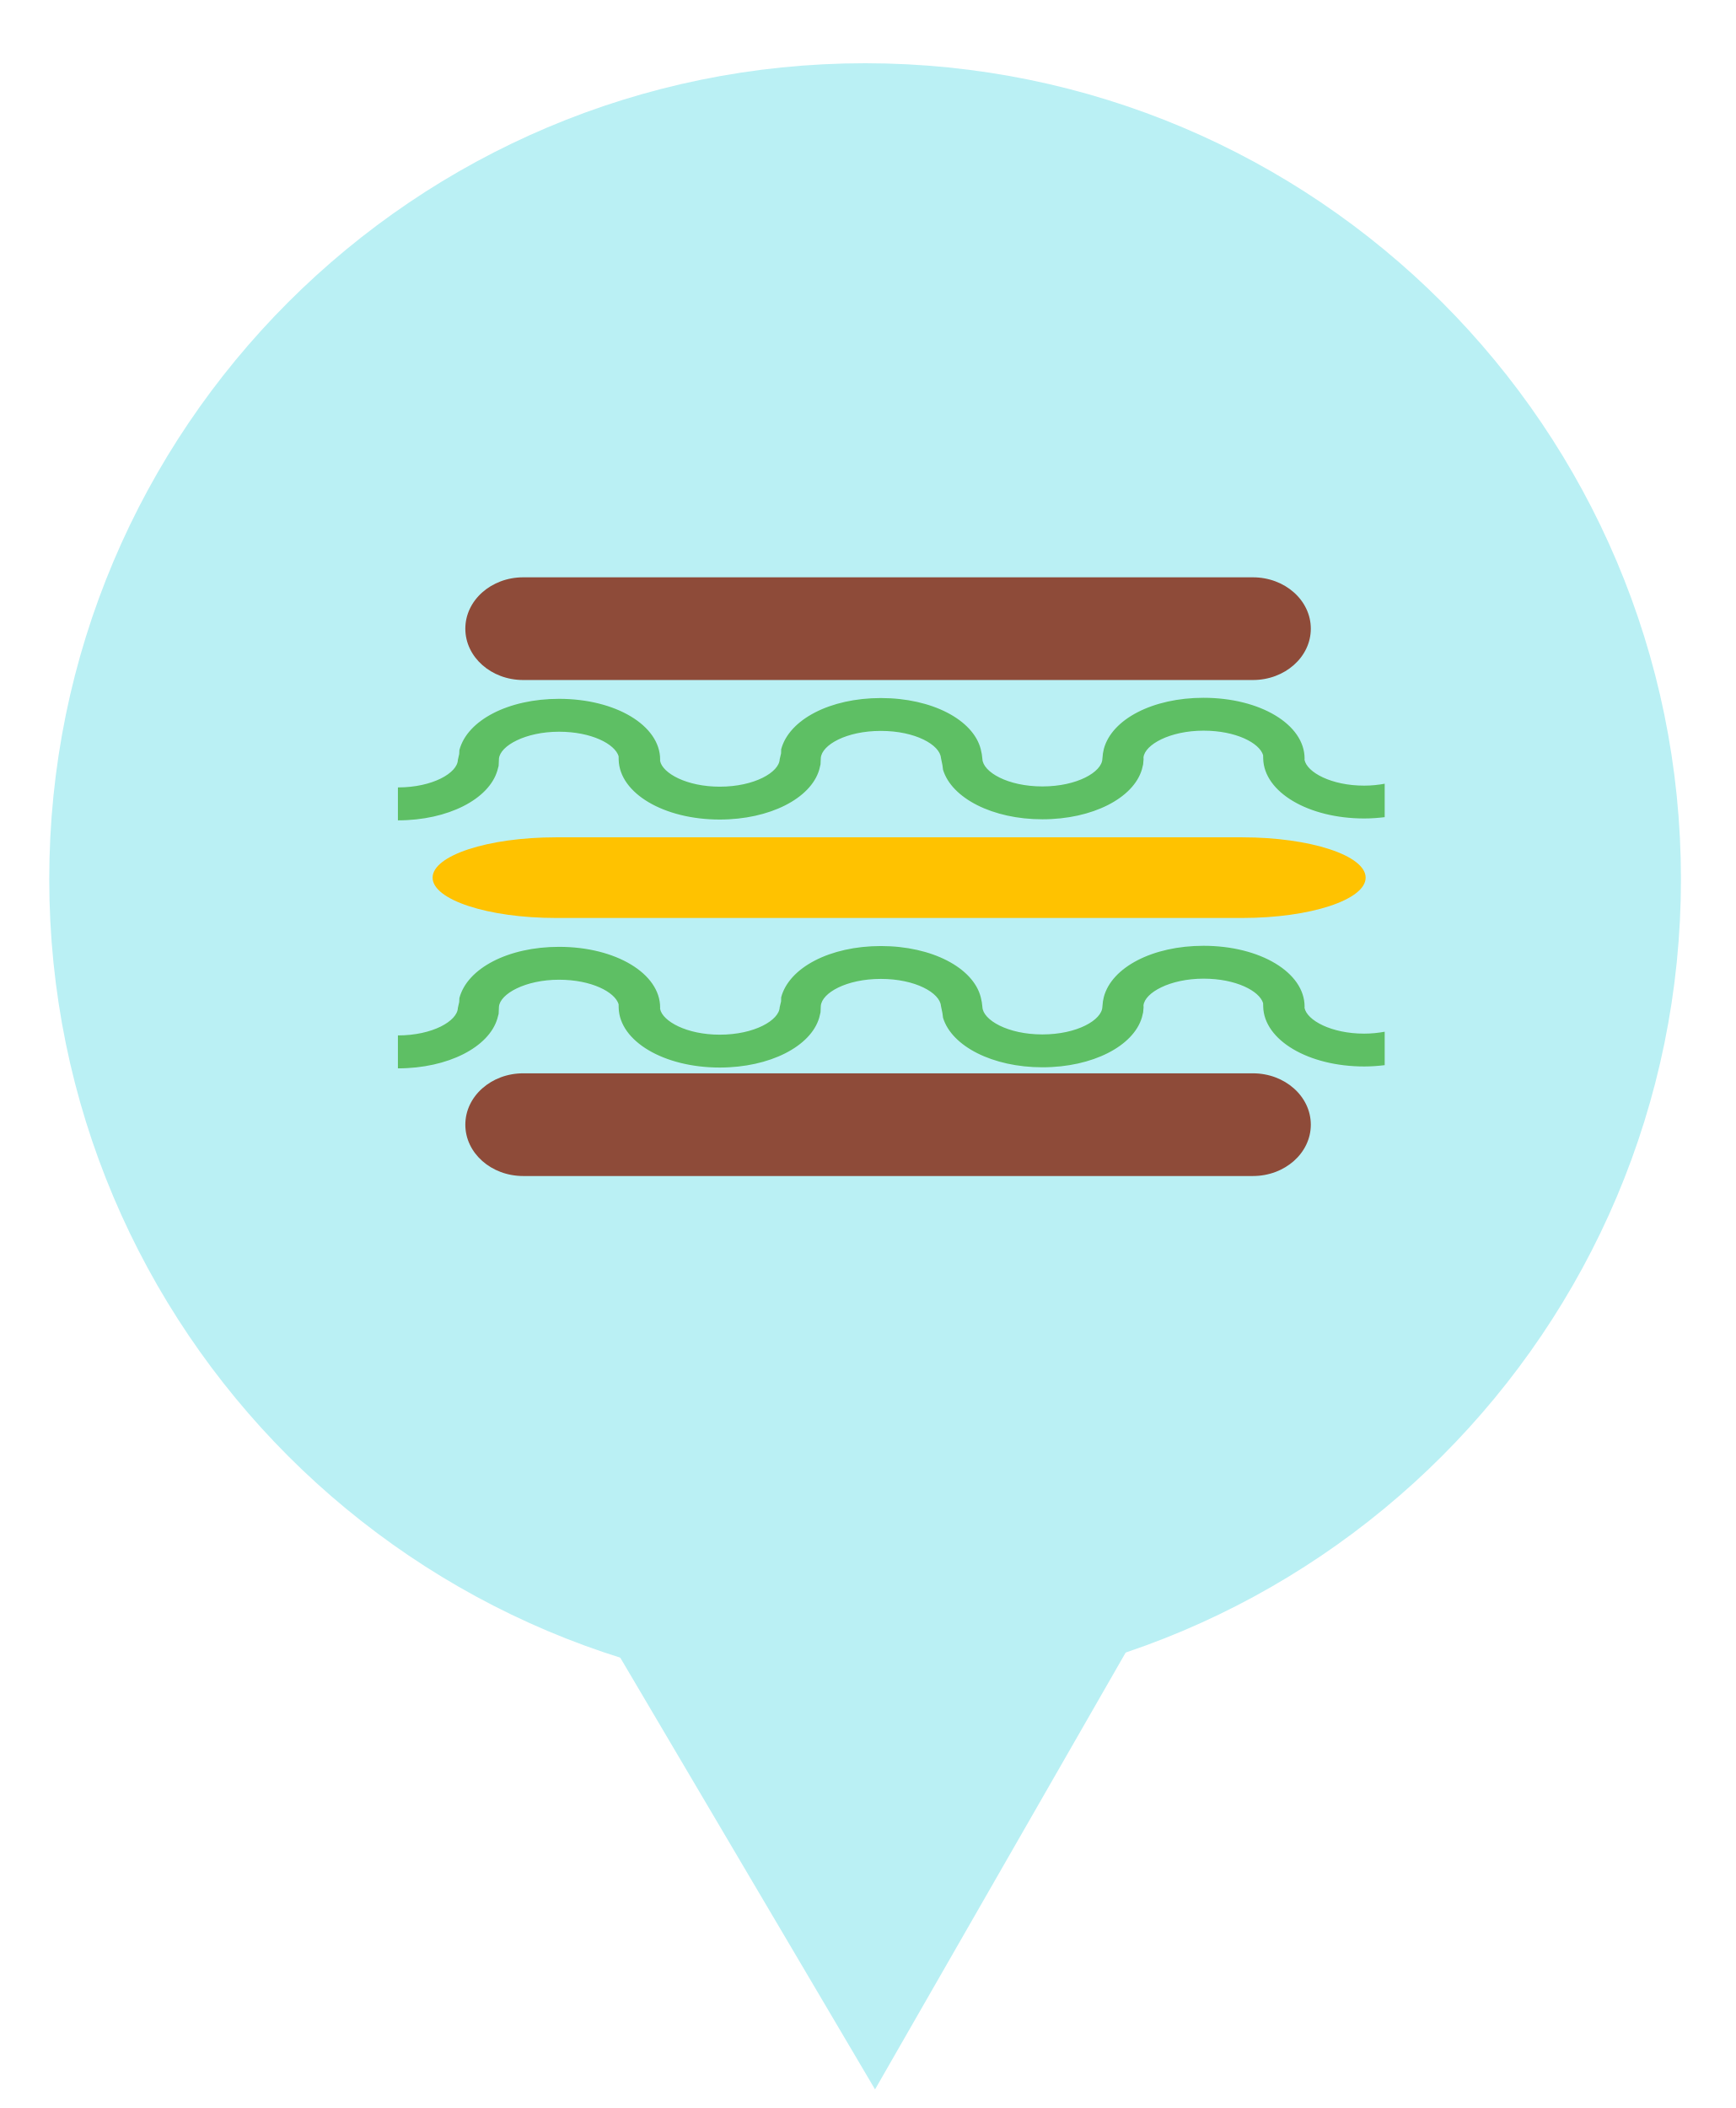
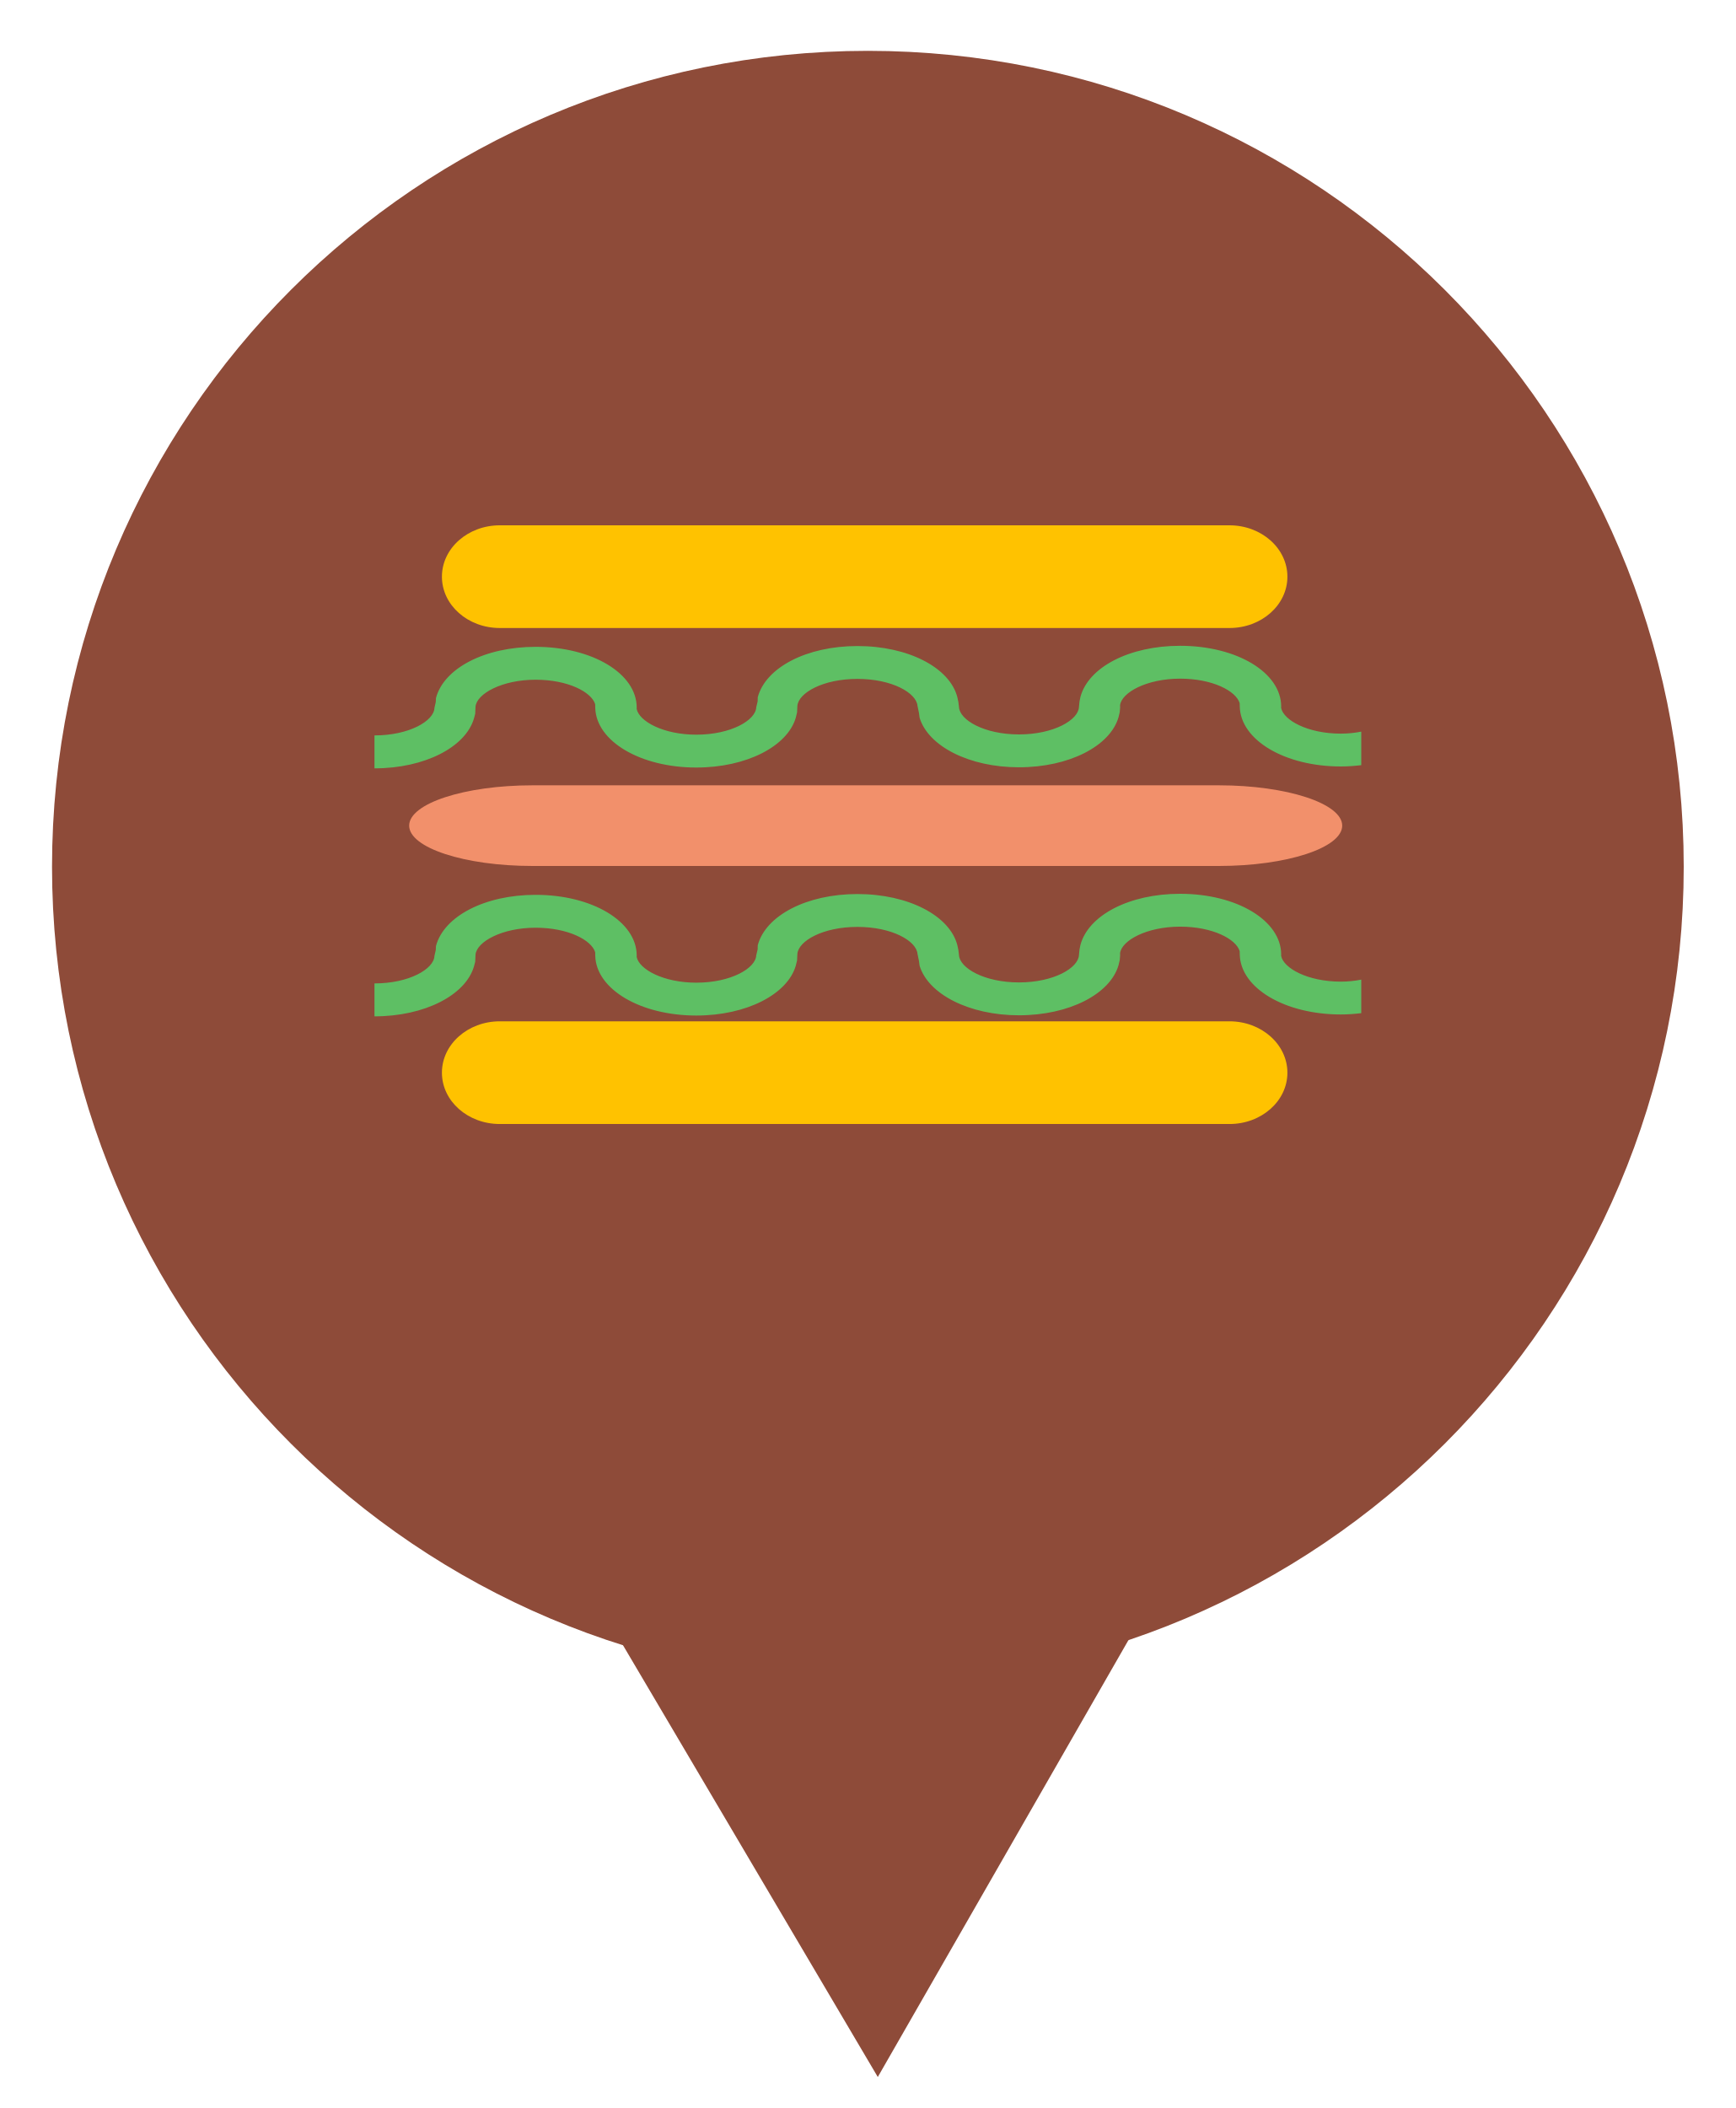
- <svg xmlns="http://www.w3.org/2000/svg" version="1.1" x="0px" y="0px" width="70px" height="85px" viewBox="-1.986 -2.55 70 85" enable-background="new -1.986 -2.55 70 85" xml:space="preserve">
+ <svg xmlns="http://www.w3.org/2000/svg" version="1.1" x="0px" y="0px" width="70px" height="85px" viewBox="-2.098 -2.05 70 85" enable-background="new -2.098 -2.05 70 85" xml:space="preserve">
  <defs>
</defs>
-   <circle fill="#BAF0F4" stroke="#BAF0F4" stroke-width="9" stroke-miterlimit="10" cx="32.9" cy="32.9" r="28.4" />
-   <path fill="#BAF0F4" d="M4.5,32.9l28.801,48.8l28-48.8c0,0-3,27-28,28.4S4.5,32.9,4.5,32.9z" />
-   <path fill="#8E4B39" d="M48.538,20.729H19.113c-1.289,0-2.334,0.928-2.334,2.071c0,1.145,1.045,2.07,2.334,2.07h29.425  c1.29,0,2.336-0.926,2.336-2.07C50.874,21.657,49.828,20.729,48.538,20.729z" />
-   <path fill="#8E4B39" d="M48.538,40.729H19.113c-1.289,0-2.334,0.928-2.334,2.071c0,1.145,1.045,2.07,2.334,2.07h29.425  c1.29,0,2.336-0.926,2.336-2.07C50.874,41.657,49.828,40.729,48.538,40.729z" />
-   <path fill="#FFC200" d="M53.085,32.839c0,0.894-2.237,1.626-4.972,1.626H20.43c-2.733,0-4.971-0.732-4.971-1.626  c0-0.895,2.237-1.626,4.971-1.626h27.684C50.848,31.213,53.085,31.944,53.085,32.839z" />
-   <path fill="#5EBF64" d="M53.027,39.129c-1.331,0-2.312-0.54-2.407-1.042l0.003-0.049c0-1.375-1.79-2.451-4.077-2.451  c-2.049,0-3.7,0.865-4.019,2.064l-0.036,0.177l-0.023,0.225c-0.019,0.524-1.016,1.108-2.419,1.108c-1.402,0-2.399-0.584-2.419-1.108  l-0.024-0.196l-0.044-0.205c-0.307-1.18-1.966-2.055-4.027-2.055c-2.049,0-3.699,0.867-4.019,2.065l-0.004,0.166l-0.056,0.235  c-0.018,0.523-1.015,1.108-2.418,1.108c-1.327,0-2.307-0.538-2.405-1.04l0.002-0.053c0-1.374-1.791-2.449-4.077-2.449  c-2.049,0-3.7,0.864-4.018,2.064l-0.008,0.161l-0.054,0.239c-0.018,0.523-1.016,1.108-2.418,1.108v0.414v0.499v0.415  c2.021,0,3.67-0.854,4.011-2.008l0.051-0.191l0.013-0.287c0.044-0.521,1.067-1.088,2.423-1.088c1.307,0,2.252,0.496,2.402,0.987  l0.003,0.143c0.034,1.353,1.824,2.411,4.075,2.411c2.021,0,3.671-0.854,4.011-2.006l0.053-0.218l0.012-0.262  c0.043-0.521,1.025-1.088,2.421-1.088c1.395,0,2.378,0.564,2.423,1.086l0.06,0.292l0.025,0.189c0.35,1.146,1.997,1.997,4.007,1.997  c2.021,0,3.669-0.854,4.012-2.009l0.05-0.206l0.018-0.208l-0.004-0.071c0.054-0.519,1.072-1.08,2.422-1.08  c1.308,0,2.254,0.497,2.402,0.987l0.004,0.141c0.033,1.354,1.823,2.413,4.075,2.413c0.283,0,0.558-0.021,0.824-0.053v-0.419V39.47  v-0.418C53.597,39.099,53.323,39.129,53.027,39.129z" />
-   <path fill="#5EBF64" d="M53.027,29.129c-1.331,0-2.312-0.54-2.407-1.042l0.003-0.049c0-1.375-1.79-2.451-4.077-2.451  c-2.049,0-3.7,0.865-4.019,2.064l-0.036,0.177l-0.023,0.225c-0.019,0.524-1.016,1.108-2.419,1.108c-1.402,0-2.399-0.584-2.419-1.108  l-0.024-0.196l-0.044-0.205c-0.307-1.18-1.966-2.055-4.027-2.055c-2.049,0-3.699,0.867-4.019,2.065l-0.004,0.166l-0.056,0.235  c-0.018,0.523-1.015,1.108-2.418,1.108c-1.327,0-2.307-0.538-2.405-1.04l0.002-0.053c0-1.374-1.791-2.449-4.077-2.449  c-2.049,0-3.7,0.864-4.018,2.064l-0.008,0.161l-0.054,0.239c-0.018,0.523-1.016,1.108-2.418,1.108v0.414v0.499v0.415  c2.021,0,3.67-0.854,4.011-2.008l0.051-0.191l0.013-0.287c0.044-0.521,1.067-1.088,2.423-1.088c1.307,0,2.252,0.496,2.402,0.987  l0.003,0.143c0.034,1.353,1.824,2.411,4.075,2.411c2.021,0,3.671-0.854,4.011-2.006l0.053-0.218l0.012-0.262  c0.043-0.521,1.025-1.088,2.421-1.088c1.395,0,2.378,0.564,2.423,1.086l0.06,0.292l0.025,0.189c0.35,1.146,1.997,1.997,4.007,1.997  c2.021,0,3.669-0.854,4.012-2.009l0.05-0.206l0.018-0.208l-0.004-0.071c0.054-0.519,1.072-1.08,2.422-1.08  c1.308,0,2.254,0.497,2.402,0.987l0.004,0.141c0.033,1.354,1.823,2.413,4.075,2.413c0.283,0,0.558-0.021,0.824-0.053v-0.419V29.47  v-0.418C53.597,29.099,53.323,29.129,53.027,29.129z" />
+   <circle fill="#8E4B39" stroke="#8E4B39" stroke-width="9" stroke-miterlimit="10" cx="32.9" cy="32.9" r="28.4" />
+   <path fill="#8E4B39" d="M4.5,32.9l28.8,48.8l28-48.8c0,0-3,27-28,28.4S4.5,32.9,4.5,32.9z" />
+   <path fill="#FFC200" d="M47.481,19.132H18.057c-1.289,0-2.334,0.928-2.334,2.071c0,1.145,1.045,2.07,2.334,2.07h29.425  c1.29,0,2.336-0.926,2.336-2.07C49.817,20.06,48.771,19.132,47.481,19.132z" />
+   <path fill="#FFC200" d="M47.481,39.132H18.057c-1.289,0-2.334,0.928-2.334,2.071c0,1.145,1.045,2.07,2.334,2.07h29.425  c1.29,0,2.336-0.926,2.336-2.07C49.817,40.06,48.771,39.132,47.481,39.132z" />
+   <path fill="#F2906B" d="M52.028,31.242c0,0.894-2.237,1.626-4.972,1.626H19.373c-2.733,0-4.971-0.732-4.971-1.626  c0-0.895,2.237-1.626,4.971-1.626h27.684C49.791,29.616,52.028,30.348,52.028,31.242z" />
+   <path fill="#5EBF64" d="M51.971,37.532c-1.331,0-2.312-0.54-2.407-1.042l0.003-0.049c0-1.375-1.79-2.451-4.077-2.451  c-2.049,0-3.7,0.865-4.019,2.064l-0.036,0.177l-0.023,0.225c-0.019,0.524-1.016,1.108-2.419,1.108c-1.402,0-2.399-0.584-2.419-1.108  l-0.024-0.196l-0.044-0.205C36.198,34.875,34.539,34,32.478,34c-2.049,0-3.699,0.867-4.019,2.065l-0.004,0.166l-0.056,0.235  c-0.018,0.523-1.015,1.108-2.418,1.108c-1.327,0-2.307-0.538-2.405-1.04l0.002-0.053c0-1.374-1.791-2.449-4.077-2.449  c-2.049,0-3.7,0.864-4.018,2.064l-0.008,0.161l-0.054,0.239c-0.018,0.523-1.016,1.108-2.418,1.108v0.414v0.499v0.415  c2.021,0,3.67-0.854,4.011-2.008l0.051-0.191l0.013-0.287c0.044-0.521,1.067-1.088,2.423-1.088c1.307,0,2.252,0.496,2.402,0.987  l0.003,0.143c0.034,1.353,1.824,2.411,4.075,2.411c2.021,0,3.671-0.854,4.011-2.006l0.053-0.218l0.012-0.262  c0.043-0.521,1.025-1.088,2.421-1.088c1.395,0,2.378,0.564,2.423,1.086l0.06,0.292l0.025,0.189c0.35,1.146,1.997,1.997,4.007,1.997  c2.021,0,3.669-0.854,4.012-2.009l0.05-0.206l0.018-0.208l-0.004-0.071c0.054-0.519,1.072-1.08,2.422-1.08  c1.308,0,2.254,0.497,2.402,0.987l0.004,0.141c0.033,1.354,1.823,2.413,4.075,2.413c0.283,0,0.558-0.021,0.824-0.053v-0.419v-0.515  v-0.418C52.54,37.502,52.267,37.532,51.971,37.532z" />
+   <path fill="#5EBF64" d="M51.971,27.532c-1.331,0-2.312-0.54-2.407-1.042l0.003-0.049c0-1.375-1.79-2.451-4.077-2.451  c-2.049,0-3.7,0.865-4.019,2.064l-0.036,0.177l-0.023,0.225c-0.019,0.524-1.016,1.108-2.419,1.108c-1.402,0-2.399-0.584-2.419-1.108  l-0.024-0.196l-0.044-0.205C36.198,24.875,34.539,24,32.478,24c-2.049,0-3.699,0.867-4.019,2.065l-0.004,0.166l-0.056,0.235  c-0.018,0.523-1.015,1.108-2.418,1.108c-1.327,0-2.307-0.538-2.405-1.04l0.002-0.053c0-1.374-1.791-2.449-4.077-2.449  c-2.049,0-3.7,0.864-4.018,2.064l-0.008,0.161l-0.054,0.239c-0.018,0.523-1.016,1.108-2.418,1.108v0.414v0.499v0.415  c2.021,0,3.67-0.854,4.011-2.008l0.051-0.191l0.013-0.287c0.044-0.521,1.067-1.088,2.423-1.088c1.307,0,2.252,0.496,2.402,0.987  l0.003,0.143c0.034,1.353,1.824,2.411,4.075,2.411c2.021,0,3.671-0.854,4.011-2.006l0.053-0.218l0.012-0.262  c0.043-0.521,1.025-1.088,2.421-1.088c1.395,0,2.378,0.564,2.423,1.086l0.06,0.292l0.025,0.189c0.35,1.146,1.997,1.997,4.007,1.997  c2.021,0,3.669-0.854,4.012-2.009l0.05-0.206l0.018-0.208l-0.004-0.071c0.054-0.519,1.072-1.08,2.422-1.08  c1.308,0,2.254,0.497,2.402,0.987l0.004,0.141c0.033,1.354,1.823,2.413,4.075,2.413c0.283,0,0.558-0.021,0.824-0.053v-0.419v-0.515  v-0.418C52.54,27.502,52.267,27.532,51.971,27.532z" />
</svg>
